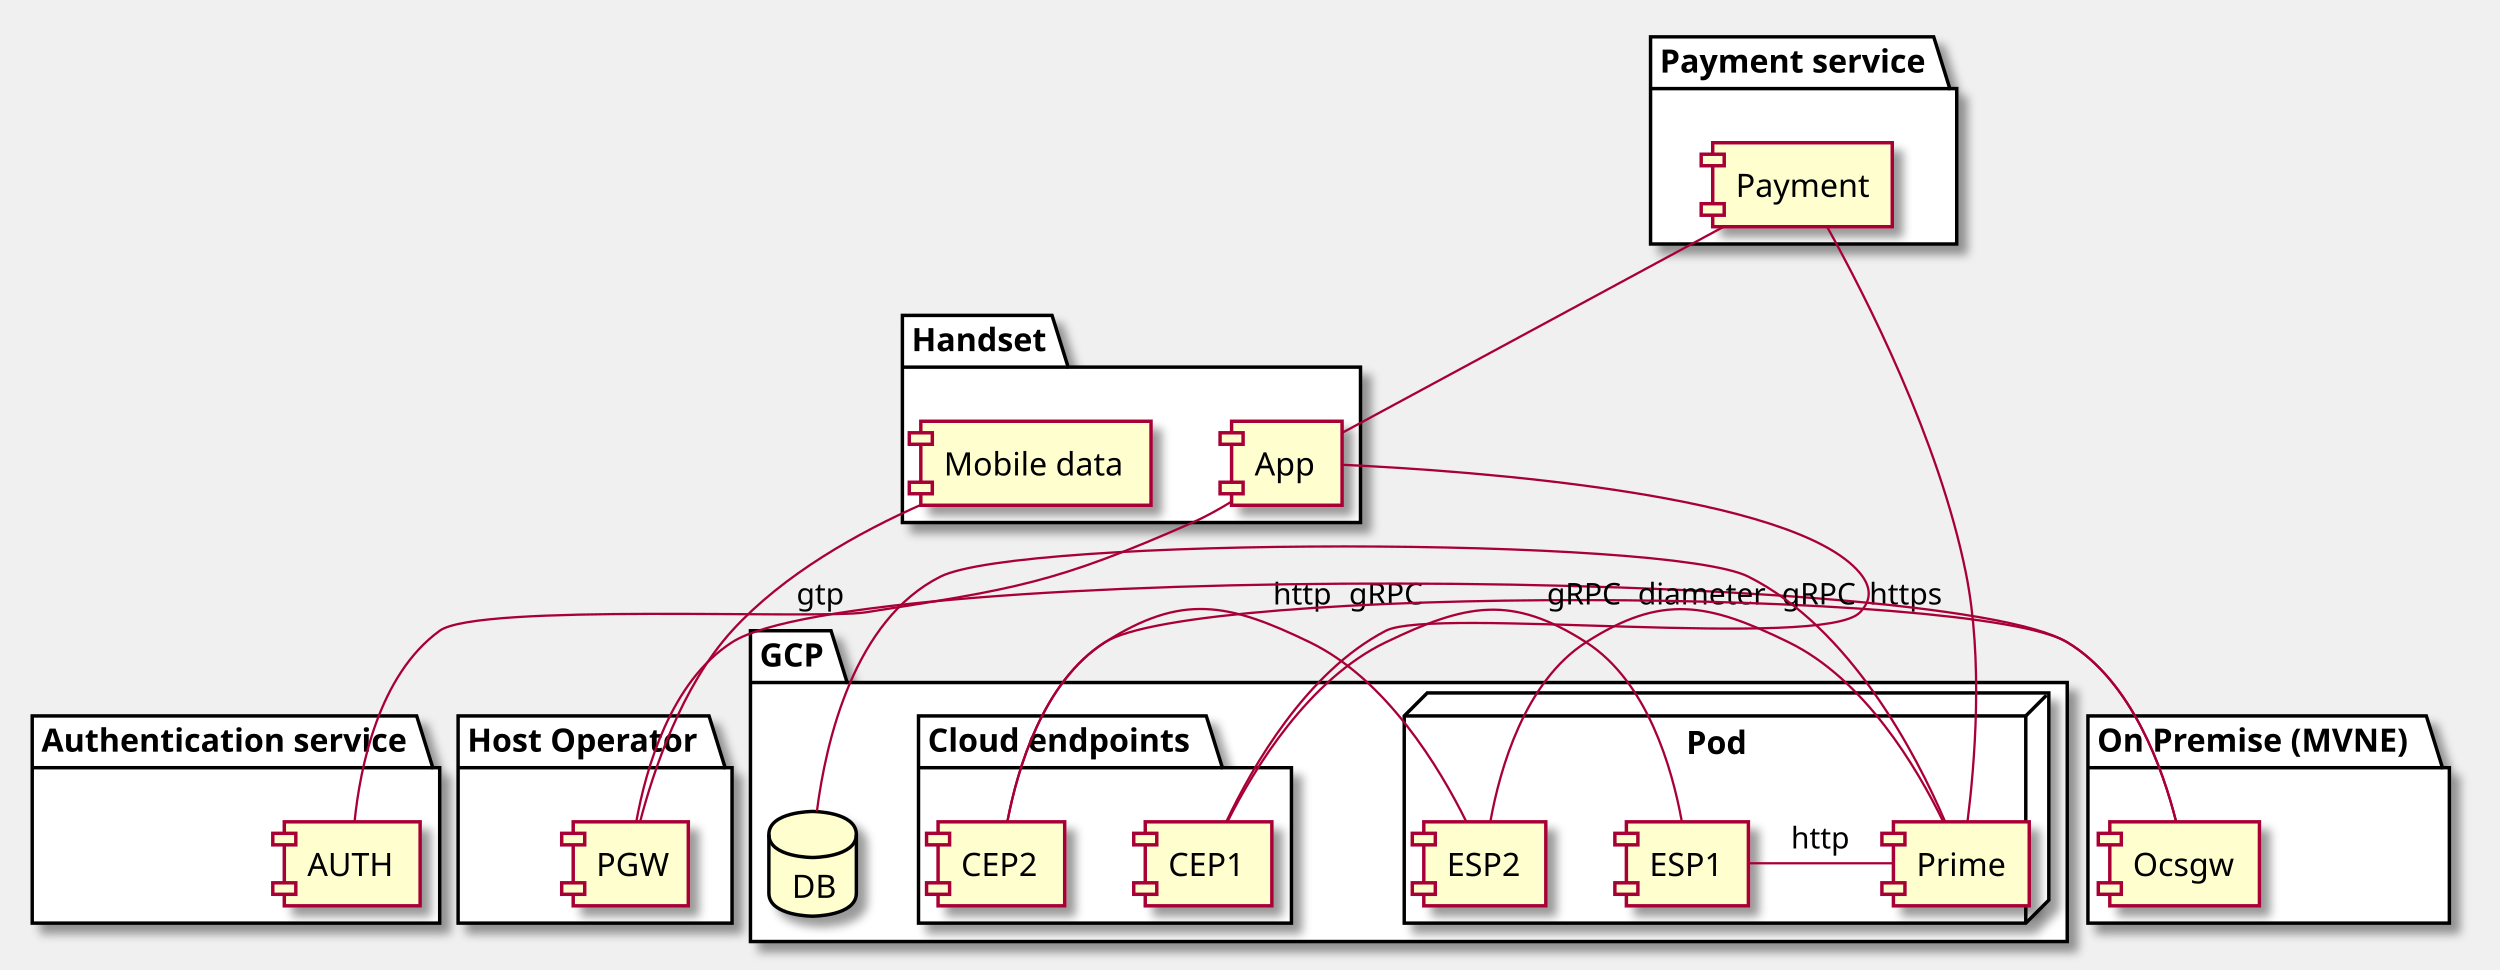
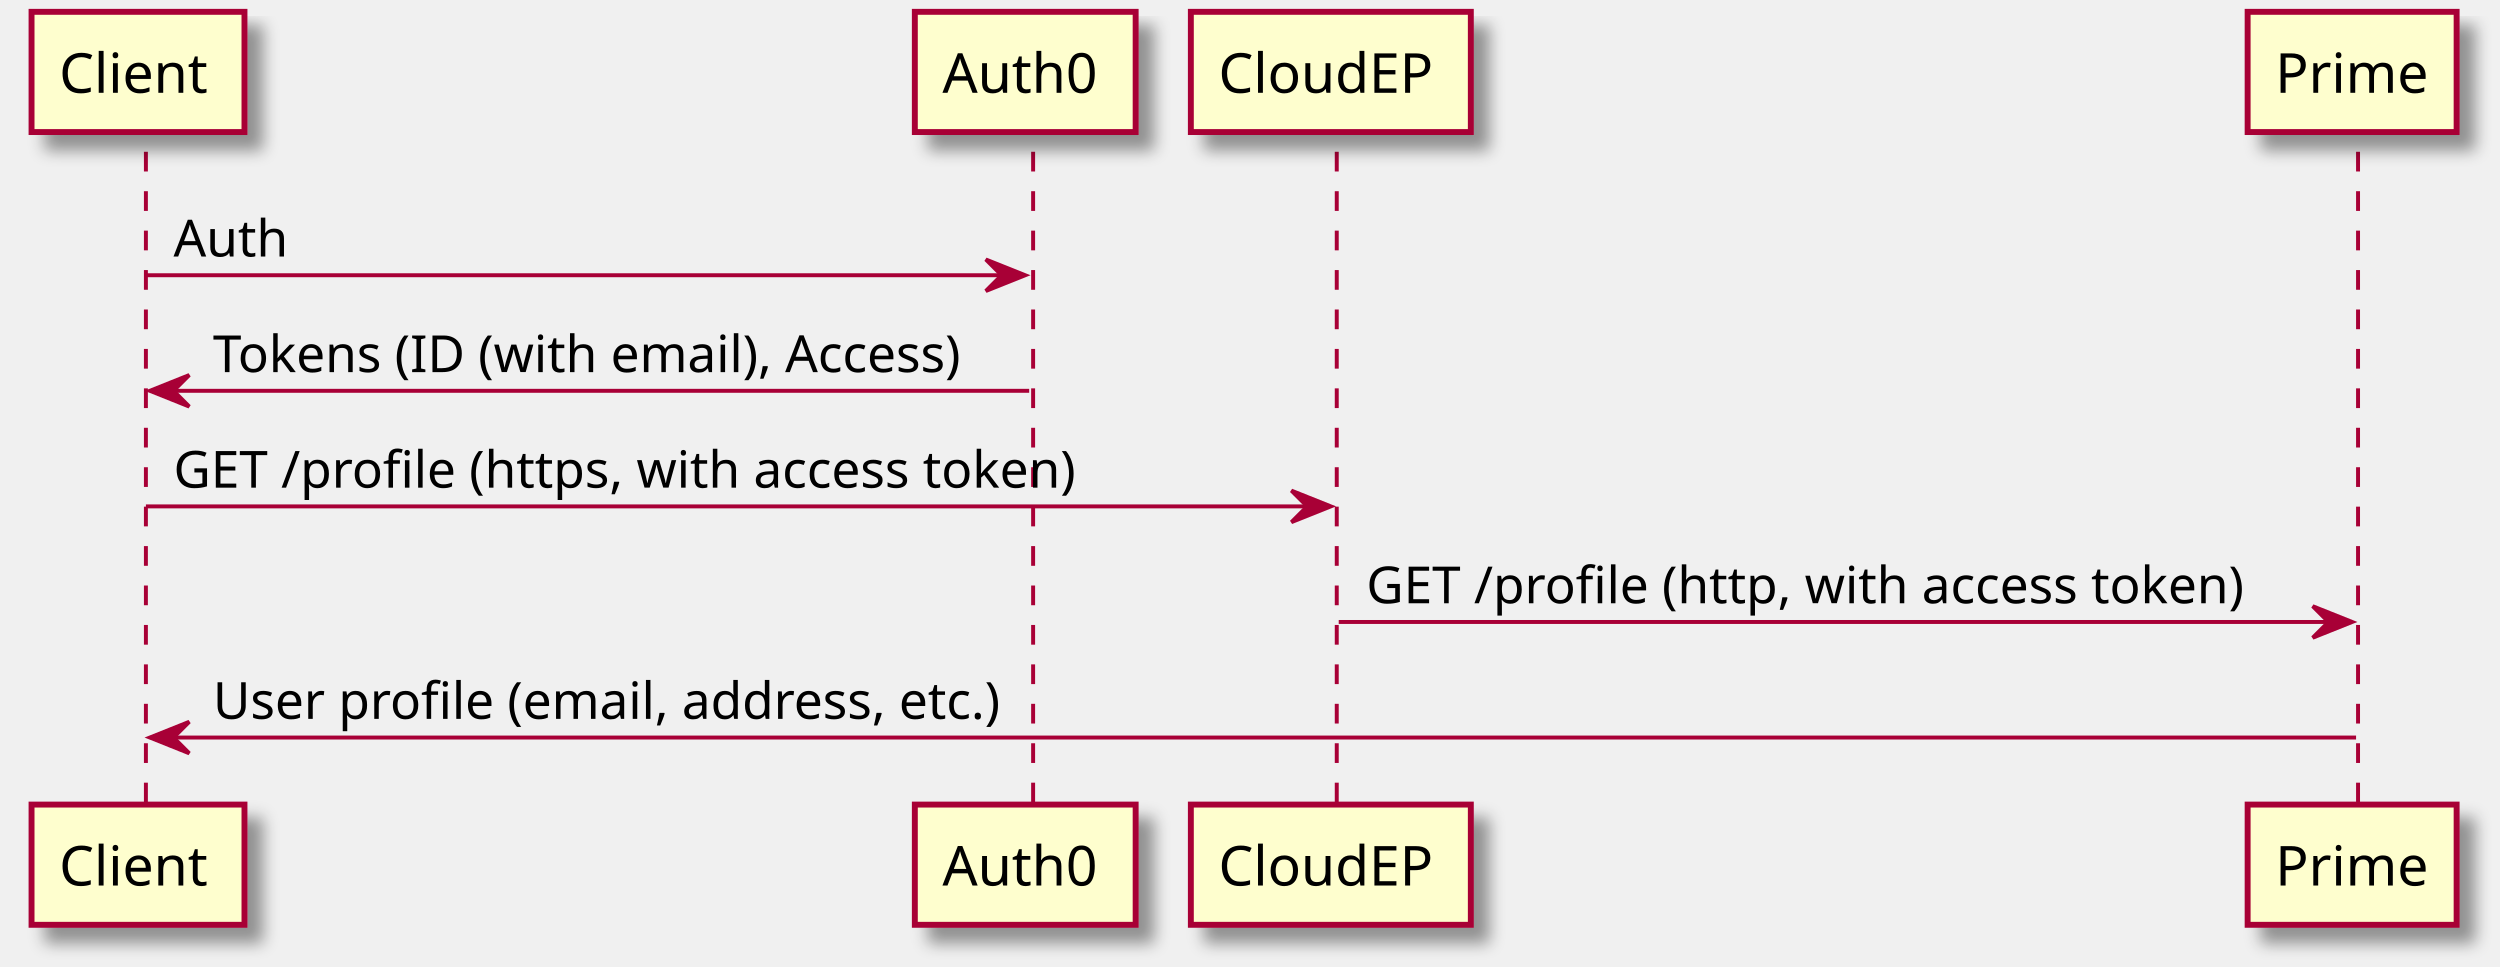
- <svg xmlns="http://www.w3.org/2000/svg" contentScriptType="application/ecmascript" contentStyleType="text/css" height="421px" preserveAspectRatio="none" style="width:1086px;height:421px;" version="1.1" viewBox="0 0 1086 421" width="1086px" zoomAndPan="magnify">
+ <svg xmlns="http://www.w3.org/2000/svg" contentScriptType="application/ecmascript" contentStyleType="text/css" height="245px" preserveAspectRatio="none" style="width:634px;height:245px;" version="1.1" viewBox="0 0 634 245" width="634px" zoomAndPan="magnify">
  <defs>
-     <filter height="300%" id="f1hf85zup4ch6u" width="300%" x="-1" y="-1">
+     <filter height="300%" id="f1qk6az4df0djn" width="300%" x="-1" y="-1">
      <feGaussianBlur result="blurOut" stdDeviation="2.0" />
      <feColorMatrix in="blurOut" result="blurOut2" type="matrix" values="0 0 0 0 0 0 0 0 0 0 0 0 0 0 0 0 0 0 .4 0" />
      <feOffset dx="4.0" dy="4.0" in="blurOut2" result="blurOut3" />
      <feBlend in="SourceGraphic" in2="blurOut3" mode="normal" />
    </filter>
  </defs>
  <g>
-     <polygon fill="#FFFFFF" filter="url(#f1hf85zup4ch6u)" points="392,137,457,137,464,159.488,591,159.488,591,227,392,227,392,137" style="stroke: #000000; stroke-width: 1.5;" />
-     <line style="stroke: #000000; stroke-width: 1.5;" x1="392" x2="464" y1="159.488" y2="159.488" />
-     <text fill="#000000" font-family="sans-serif" font-size="14" font-weight="bold" lengthAdjust="spacingAndGlyphs" textLength="59" x="396" y="152.535">Handset</text>
-     <polygon fill="#FFFFFF" filter="url(#f1hf85zup4ch6u)" points="717,16,840,16,847,38.488,850,38.488,850,106,717,106,717,16" style="stroke: #000000; stroke-width: 1.5;" />
-     <line style="stroke: #000000; stroke-width: 1.5;" x1="717" x2="847" y1="38.488" y2="38.488" />
-     <text fill="#000000" font-family="sans-serif" font-size="14" font-weight="bold" lengthAdjust="spacingAndGlyphs" textLength="117" x="721" y="31.535">Payment service</text>
-     <polygon fill="#FFFFFF" filter="url(#f1hf85zup4ch6u)" points="14,311,181,311,188,333.488,191,333.488,191,401,14,401,14,311" style="stroke: #000000; stroke-width: 1.5;" />
-     <line style="stroke: #000000; stroke-width: 1.5;" x1="14" x2="188" y1="333.488" y2="333.488" />
-     <text fill="#000000" font-family="sans-serif" font-size="14" font-weight="bold" lengthAdjust="spacingAndGlyphs" textLength="161" x="18" y="326.535">Authentication service</text>
-     <polygon fill="#FFFFFF" filter="url(#f1hf85zup4ch6u)" points="199,311,308,311,315,333.488,318,333.488,318,401,199,401,199,311" style="stroke: #000000; stroke-width: 1.5;" />
-     <line style="stroke: #000000; stroke-width: 1.5;" x1="199" x2="315" y1="333.488" y2="333.488" />
-     <text fill="#000000" font-family="sans-serif" font-size="14" font-weight="bold" lengthAdjust="spacingAndGlyphs" textLength="103" x="203" y="326.535">Host Operator</text>
-     <polygon fill="#FFFFFF" filter="url(#f1hf85zup4ch6u)" points="907,311,1054,311,1061,333.488,1064,333.488,1064,401,907,401,907,311" style="stroke: #000000; stroke-width: 1.5;" />
-     <line style="stroke: #000000; stroke-width: 1.5;" x1="907" x2="1061" y1="333.488" y2="333.488" />
-     <text fill="#000000" font-family="sans-serif" font-size="14" font-weight="bold" lengthAdjust="spacingAndGlyphs" textLength="141" x="911" y="326.535">On Premise (MVNE)</text>
-     <polygon fill="#FFFFFF" filter="url(#f1hf85zup4ch6u)" points="326,274,361,274,368,296.488,898,296.488,898,409,326,409,326,274" style="stroke: #000000; stroke-width: 1.5;" />
-     <line style="stroke: #000000; stroke-width: 1.5;" x1="326" x2="368" y1="296.488" y2="296.488" />
-     <text fill="#000000" font-family="sans-serif" font-size="14" font-weight="bold" lengthAdjust="spacingAndGlyphs" textLength="29" x="330" y="289.535">GCP</text>
-     <polygon fill="#FFFFFF" filter="url(#f1hf85zup4ch6u)" points="399,311,524,311,531,333.488,561,333.488,561,401,399,401,399,311" style="stroke: #000000; stroke-width: 1.5;" />
-     <line style="stroke: #000000; stroke-width: 1.5;" x1="399" x2="531" y1="333.488" y2="333.488" />
-     <text fill="#000000" font-family="sans-serif" font-size="14" font-weight="bold" lengthAdjust="spacingAndGlyphs" textLength="119" x="403" y="326.535">Cloud endpoints</text>
-     <polygon fill="#FFFFFF" filter="url(#f1hf85zup4ch6u)" points="610,311,620,301,890,301,890,391,880,401,610,401,610,311" style="stroke: #000000; stroke-width: 1.5;" />
-     <line style="stroke: #000000; stroke-width: 1.5;" x1="880" x2="889" y1="311" y2="302" />
-     <line style="stroke: #000000; stroke-width: 1.5;" x1="610" x2="880" y1="311" y2="311" />
-     <line style="stroke: #000000; stroke-width: 1.5;" x1="880" x2="880" y1="311" y2="401" />
-     <text fill="#000000" font-family="sans-serif" font-size="14" font-weight="bold" lengthAdjust="spacingAndGlyphs" textLength="27" x="732.5" y="327.535">Pod</text>
-     <rect fill="#FEFECE" filter="url(#f1hf85zup4ch6u)" height="36.488" style="stroke: #A80036; stroke-width: 1.5;" width="48" x="535" y="183" />
-     <rect fill="#FEFECE" height="5" style="stroke: #A80036; stroke-width: 1.5;" width="10" x="530" y="188" />
-     <rect fill="#FEFECE" height="5" style="stroke: #A80036; stroke-width: 1.5;" width="10" x="530" y="209.488" />
-     <text fill="#000000" font-family="sans-serif" font-size="14" lengthAdjust="spacingAndGlyphs" textLength="28" x="545" y="206.535">App</text>
-     <rect fill="#FEFECE" filter="url(#f1hf85zup4ch6u)" height="36.488" style="stroke: #A80036; stroke-width: 1.5;" width="100" x="400" y="183" />
-     <rect fill="#FEFECE" height="5" style="stroke: #A80036; stroke-width: 1.5;" width="10" x="395" y="188" />
-     <rect fill="#FEFECE" height="5" style="stroke: #A80036; stroke-width: 1.5;" width="10" x="395" y="209.488" />
-     <text fill="#000000" font-family="sans-serif" font-size="14" lengthAdjust="spacingAndGlyphs" textLength="80" x="410" y="206.535">Mobile data</text>
-     <rect fill="#FEFECE" filter="url(#f1hf85zup4ch6u)" height="36.488" style="stroke: #A80036; stroke-width: 1.5;" width="78" x="744" y="62" />
-     <rect fill="#FEFECE" height="5" style="stroke: #A80036; stroke-width: 1.5;" width="10" x="739" y="67" />
-     <rect fill="#FEFECE" height="5" style="stroke: #A80036; stroke-width: 1.5;" width="10" x="739" y="88.488" />
-     <text fill="#000000" font-family="sans-serif" font-size="14" lengthAdjust="spacingAndGlyphs" textLength="58" x="754" y="85.535">Payment</text>
-     <rect fill="#FEFECE" filter="url(#f1hf85zup4ch6u)" height="36.488" style="stroke: #A80036; stroke-width: 1.5;" width="59" x="123.5" y="357" />
-     <rect fill="#FEFECE" height="5" style="stroke: #A80036; stroke-width: 1.5;" width="10" x="118.5" y="362" />
-     <rect fill="#FEFECE" height="5" style="stroke: #A80036; stroke-width: 1.5;" width="10" x="118.5" y="383.488" />
-     <text fill="#000000" font-family="sans-serif" font-size="14" lengthAdjust="spacingAndGlyphs" textLength="39" x="133.5" y="380.535">AUTH</text>
-     <rect fill="#FEFECE" filter="url(#f1hf85zup4ch6u)" height="36.488" style="stroke: #A80036; stroke-width: 1.5;" width="50" x="249" y="357" />
-     <rect fill="#FEFECE" height="5" style="stroke: #A80036; stroke-width: 1.5;" width="10" x="244" y="362" />
-     <rect fill="#FEFECE" height="5" style="stroke: #A80036; stroke-width: 1.5;" width="10" x="244" y="383.488" />
-     <text fill="#000000" font-family="sans-serif" font-size="14" lengthAdjust="spacingAndGlyphs" textLength="30" x="259" y="380.535">PGW</text>
-     <rect fill="#FEFECE" filter="url(#f1hf85zup4ch6u)" height="36.488" style="stroke: #A80036; stroke-width: 1.5;" width="65" x="916.5" y="357" />
-     <rect fill="#FEFECE" height="5" style="stroke: #A80036; stroke-width: 1.5;" width="10" x="911.5" y="362" />
-     <rect fill="#FEFECE" height="5" style="stroke: #A80036; stroke-width: 1.5;" width="10" x="911.5" y="383.488" />
-     <text fill="#000000" font-family="sans-serif" font-size="14" lengthAdjust="spacingAndGlyphs" textLength="45" x="926.5" y="380.535">Ocsgw</text>
-     <path d="M334,362.5 C334,352.5 353,352.5 353,352.5 C353,352.5 372,352.5 372,362.5 L372,387.988 C372,397.988 353,397.988 353,397.988 C353,397.988 334,397.988 334,387.988 L334,362.5 " fill="#FEFECE" filter="url(#f1hf85zup4ch6u)" style="stroke: #000000; stroke-width: 1.5;" />
-     <path d="M334,362.5 C334,372.5 353,372.5 353,372.5 C353,372.5 372,372.5 372,362.5 " fill="none" style="stroke: #000000; stroke-width: 1.5;" />
-     <text fill="#000000" font-family="sans-serif" font-size="14" lengthAdjust="spacingAndGlyphs" textLength="18" x="344" y="390.035">DB</text>
-     <rect fill="#FEFECE" filter="url(#f1hf85zup4ch6u)" height="36.488" style="stroke: #A80036; stroke-width: 1.5;" width="55" x="497.5" y="357" />
-     <rect fill="#FEFECE" height="5" style="stroke: #A80036; stroke-width: 1.5;" width="10" x="492.5" y="362" />
-     <rect fill="#FEFECE" height="5" style="stroke: #A80036; stroke-width: 1.5;" width="10" x="492.5" y="383.488" />
-     <text fill="#000000" font-family="sans-serif" font-size="14" lengthAdjust="spacingAndGlyphs" textLength="35" x="507.5" y="380.535">CEP1</text>
-     <rect fill="#FEFECE" filter="url(#f1hf85zup4ch6u)" height="36.488" style="stroke: #A80036; stroke-width: 1.5;" width="55" x="407.5" y="357" />
-     <rect fill="#FEFECE" height="5" style="stroke: #A80036; stroke-width: 1.5;" width="10" x="402.5" y="362" />
-     <rect fill="#FEFECE" height="5" style="stroke: #A80036; stroke-width: 1.5;" width="10" x="402.5" y="383.488" />
-     <text fill="#000000" font-family="sans-serif" font-size="14" lengthAdjust="spacingAndGlyphs" textLength="35" x="417.5" y="380.535">CEP2</text>
-     <rect fill="#FEFECE" filter="url(#f1hf85zup4ch6u)" height="36.488" style="stroke: #A80036; stroke-width: 1.5;" width="53" x="706.5" y="357" />
-     <rect fill="#FEFECE" height="5" style="stroke: #A80036; stroke-width: 1.5;" width="10" x="701.5" y="362" />
-     <rect fill="#FEFECE" height="5" style="stroke: #A80036; stroke-width: 1.5;" width="10" x="701.5" y="383.488" />
-     <text fill="#000000" font-family="sans-serif" font-size="14" lengthAdjust="spacingAndGlyphs" textLength="33" x="716.5" y="380.535">ESP1</text>
-     <rect fill="#FEFECE" filter="url(#f1hf85zup4ch6u)" height="36.488" style="stroke: #A80036; stroke-width: 1.5;" width="53" x="618.5" y="357" />
-     <rect fill="#FEFECE" height="5" style="stroke: #A80036; stroke-width: 1.5;" width="10" x="613.5" y="362" />
-     <rect fill="#FEFECE" height="5" style="stroke: #A80036; stroke-width: 1.5;" width="10" x="613.5" y="383.488" />
-     <text fill="#000000" font-family="sans-serif" font-size="14" lengthAdjust="spacingAndGlyphs" textLength="33" x="628.5" y="380.535">ESP2</text>
-     <rect fill="#FEFECE" filter="url(#f1hf85zup4ch6u)" height="36.488" style="stroke: #A80036; stroke-width: 1.5;" width="59" x="822.5" y="357" />
-     <rect fill="#FEFECE" height="5" style="stroke: #A80036; stroke-width: 1.5;" width="10" x="817.5" y="362" />
-     <rect fill="#FEFECE" height="5" style="stroke: #A80036; stroke-width: 1.5;" width="10" x="817.5" y="383.488" />
-     <text fill="#000000" font-family="sans-serif" font-size="14" lengthAdjust="spacingAndGlyphs" textLength="39" x="832.5" y="380.535">Prime</text>
-     <path d="M534.946,217.912 C529.536,221.239 523.704,224.476 518,227 C458.149,253.483 440.657,255.856 376,266 C355.674,269.189 207.66,261.927 191,274 C164.452,293.238 156.443,333.371 154.032,356.842 " fill="none" id="App-AUTH" style="stroke: #A80036; stroke-width: 1.0;" />
-     <path d="M749.465,98.115 C703.819,122.772 623.23,166.304 583.103,187.98 " fill="none" id="Payment-App" style="stroke: #A80036; stroke-width: 1.0;" />
-     <path d="M793.671,98.469 C810.47,128.729 842.369,191.285 854,249 C861.607,286.746 857.809,332.146 854.692,356.835 " fill="none" id="Payment-Prime" style="stroke: #A80036; stroke-width: 1.0;" />
-     <path d="M400.598,219.047 C373.301,231.099 340.471,249.304 318,274 C295.989,298.191 283.751,335.129 278.051,356.991 " fill="none" id="Mobile data-PGW" style="stroke: #A80036; stroke-width: 1.0;" />
-     <text fill="#000000" font-family="sans-serif" font-size="13" lengthAdjust="spacingAndGlyphs" textLength="21" x="346" y="262.568">gtp</text>
-     <path d="M583.361,201.909 C640.337,204.599 779.62,214.627 808,249 C812.81,254.826 813.238,260.555 808,266 C792.12,282.508 622.327,263.44 602,274 C567.563,291.89 544.082,332.919 532.77,356.816 " fill="none" id="App-CEP1" style="stroke: #A80036; stroke-width: 1.0;" />
-     <text fill="#000000" font-family="sans-serif" font-size="13" lengthAdjust="spacingAndGlyphs" textLength="33" x="812" y="262.568">https</text>
-     <path d="M533.323,356.711 C544.956,333.653 568.483,295.083 602,279 C636.861,262.272 656.457,258.117 689,279 C715.694,296.13 726.404,333.949 730.542,356.671 " fill="none" id="CEP1-ESP1" style="stroke: #A80036; stroke-width: 1.0;" />
-     <text fill="#000000" font-family="sans-serif" font-size="13" lengthAdjust="spacingAndGlyphs" textLength="26" x="553" y="262.568">http</text>
-     <path d="M437.649,356.657 C442.023,333.918 453.126,296.083 480,279 C513.382,257.78 533.392,261.774 569,279 C602.296,295.108 625.44,333.669 636.851,356.719 " fill="none" id="CEP2-ESP2" style="stroke: #A80036; stroke-width: 1.0;" />
-     <text fill="#000000" font-family="sans-serif" font-size="13" lengthAdjust="spacingAndGlyphs" textLength="32" x="586" y="262.568">gRPC</text>
-     <path d="M276.458,356.671 C280.596,333.949 291.306,296.13 318,279 C372.238,244.196 842.766,245.799 898,279 C926.145,295.918 939.591,334.188 945.317,356.968 " fill="none" id="PGW-Ocsgw" style="stroke: #A80036; stroke-width: 1.0;" />
-     <text fill="#000000" font-family="sans-serif" font-size="13" lengthAdjust="spacingAndGlyphs" textLength="55" x="711.5" y="262.568">diameter</text>
-     <path d="M945.317,356.968 C939.591,334.188 926.145,295.918 898,279 C858.194,255.072 519.196,254.085 480,279 C453.126,296.083 442.023,333.918 437.649,356.657 " fill="none" id="Ocsgw-CEP2" style="stroke: #A80036; stroke-width: 1.0;" />
-     <text fill="#000000" font-family="sans-serif" font-size="13" lengthAdjust="spacingAndGlyphs" textLength="32" x="774" y="262.568">gRPC</text>
-     <path d="M759.706,375 C778.345,375 803.228,375 822.46,375 " fill="none" id="ESP1-Prime" style="stroke: #A80036; stroke-width: 1.0;" />
-     <text fill="#000000" font-family="sans-serif" font-size="13" lengthAdjust="spacingAndGlyphs" textLength="26" x="778" y="368.568">http</text>
-     <path d="M647.458,356.671 C651.596,333.949 662.306,296.13 689,279 C721.917,257.877 741.847,261.854 777,279 C810.076,295.133 832.838,333.685 844.025,356.727 " fill="none" id="ESP2-Prime" style="stroke: #A80036; stroke-width: 1.0;" />
-     <text fill="#000000" font-family="sans-serif" font-size="13" lengthAdjust="spacingAndGlyphs" textLength="32" x="672" y="262.568">gRPC</text>
-     <path d="M844.875,356.741 C832.5,327.918 804.018,272.854 759.5,250.5 C724.647,232.999 443.353,232.999 408.5,250.5 C370.961,269.349 358.797,321.913 354.866,352.377 " fill="none" id="Prime-DB" style="stroke: #A80036; stroke-width: 1.0;" />
+     <line style="stroke: #A80036; stroke-width: 1.0; stroke-dasharray: 5.0,5.0;" x1="37" x2="37" y1="38.488" y2="205.041" />
+     <line style="stroke: #A80036; stroke-width: 1.0; stroke-dasharray: 5.0,5.0;" x1="262" x2="262" y1="38.488" y2="205.041" />
+     <line style="stroke: #A80036; stroke-width: 1.0; stroke-dasharray: 5.0,5.0;" x1="339" x2="339" y1="38.488" y2="205.041" />
+     <line style="stroke: #A80036; stroke-width: 1.0; stroke-dasharray: 5.0,5.0;" x1="598" x2="598" y1="38.488" y2="205.041" />
+     <rect fill="#FEFECE" filter="url(#f1qk6az4df0djn)" height="30.488" style="stroke: #A80036; stroke-width: 1.5;" width="54" x="8" y="3" />
+     <text fill="#000000" font-family="sans-serif" font-size="14" lengthAdjust="spacingAndGlyphs" textLength="40" x="15" y="23.535">Client</text>
+     <rect fill="#FEFECE" filter="url(#f1qk6az4df0djn)" height="30.488" style="stroke: #A80036; stroke-width: 1.5;" width="54" x="8" y="204.041" />
+     <text fill="#000000" font-family="sans-serif" font-size="14" lengthAdjust="spacingAndGlyphs" textLength="40" x="15" y="224.576">Client</text>
+     <rect fill="#FEFECE" filter="url(#f1qk6az4df0djn)" height="30.488" style="stroke: #A80036; stroke-width: 1.5;" width="56" x="232" y="3" />
+     <text fill="#000000" font-family="sans-serif" font-size="14" lengthAdjust="spacingAndGlyphs" textLength="42" x="239" y="23.535">Auth0</text>
+     <rect fill="#FEFECE" filter="url(#f1qk6az4df0djn)" height="30.488" style="stroke: #A80036; stroke-width: 1.5;" width="56" x="232" y="204.041" />
+     <text fill="#000000" font-family="sans-serif" font-size="14" lengthAdjust="spacingAndGlyphs" textLength="42" x="239" y="224.576">Auth0</text>
+     <rect fill="#FEFECE" filter="url(#f1qk6az4df0djn)" height="30.488" style="stroke: #A80036; stroke-width: 1.5;" width="71" x="302" y="3" />
+     <text fill="#000000" font-family="sans-serif" font-size="14" lengthAdjust="spacingAndGlyphs" textLength="57" x="309" y="23.535">CloudEP</text>
+     <rect fill="#FEFECE" filter="url(#f1qk6az4df0djn)" height="30.488" style="stroke: #A80036; stroke-width: 1.5;" width="71" x="302" y="204.041" />
+     <text fill="#000000" font-family="sans-serif" font-size="14" lengthAdjust="spacingAndGlyphs" textLength="57" x="309" y="224.576">CloudEP</text>
+     <rect fill="#FEFECE" filter="url(#f1qk6az4df0djn)" height="30.488" style="stroke: #A80036; stroke-width: 1.5;" width="53" x="570" y="3" />
+     <text fill="#000000" font-family="sans-serif" font-size="14" lengthAdjust="spacingAndGlyphs" textLength="39" x="577" y="23.535">Prime</text>
+     <rect fill="#FEFECE" filter="url(#f1qk6az4df0djn)" height="30.488" style="stroke: #A80036; stroke-width: 1.5;" width="53" x="570" y="204.041" />
+     <text fill="#000000" font-family="sans-serif" font-size="14" lengthAdjust="spacingAndGlyphs" textLength="39" x="577" y="224.576">Prime</text>
+     <polygon fill="#A80036" points="250,65.799,260,69.799,250,73.799,254,69.799" style="stroke: #A80036; stroke-width: 1.0;" />
+     <line style="stroke: #A80036; stroke-width: 1.0;" x1="37" x2="256" y1="69.799" y2="69.799" />
+     <text fill="#000000" font-family="sans-serif" font-size="13" lengthAdjust="spacingAndGlyphs" textLength="30" x="44" y="65.057">Auth</text>
+     <polygon fill="#A80036" points="48,95.109,38,99.109,48,103.109,44,99.109" style="stroke: #A80036; stroke-width: 1.0;" />
+     <line style="stroke: #A80036; stroke-width: 1.0;" x1="42" x2="261" y1="99.109" y2="99.109" />
+     <text fill="#000000" font-family="sans-serif" font-size="13" lengthAdjust="spacingAndGlyphs" textLength="201" x="54" y="94.367">Tokens (ID (with email), Access)</text>
+     <polygon fill="#A80036" points="327.5,124.42,337.5,128.42,327.5,132.42,331.5,128.42" style="stroke: #A80036; stroke-width: 1.0;" />
+     <line style="stroke: #A80036; stroke-width: 1.0;" x1="37" x2="333.5" y1="128.42" y2="128.42" />
+     <text fill="#000000" font-family="sans-serif" font-size="13" lengthAdjust="spacingAndGlyphs" textLength="242" x="44" y="123.678">GET /profile (https, with access token)</text>
+     <polygon fill="#A80036" points="586.5,153.731,596.5,157.731,586.5,161.731,590.5,157.731" style="stroke: #A80036; stroke-width: 1.0;" />
+     <line style="stroke: #A80036; stroke-width: 1.0;" x1="339.5" x2="592.5" y1="157.731" y2="157.731" />
+     <text fill="#000000" font-family="sans-serif" font-size="13" lengthAdjust="spacingAndGlyphs" textLength="235" x="346.5" y="152.988">GET /profile (http, with access token)</text>
+     <polygon fill="#A80036" points="48,183.041,38,187.041,48,191.041,44,187.041" style="stroke: #A80036; stroke-width: 1.0;" />
+     <line style="stroke: #A80036; stroke-width: 1.0;" x1="42" x2="597.5" y1="187.041" y2="187.041" />
+     <text fill="#000000" font-family="sans-serif" font-size="13" lengthAdjust="spacingAndGlyphs" textLength="207" x="54" y="182.299">User profile (email, address, etc.)</text>
  </g>
</svg>
